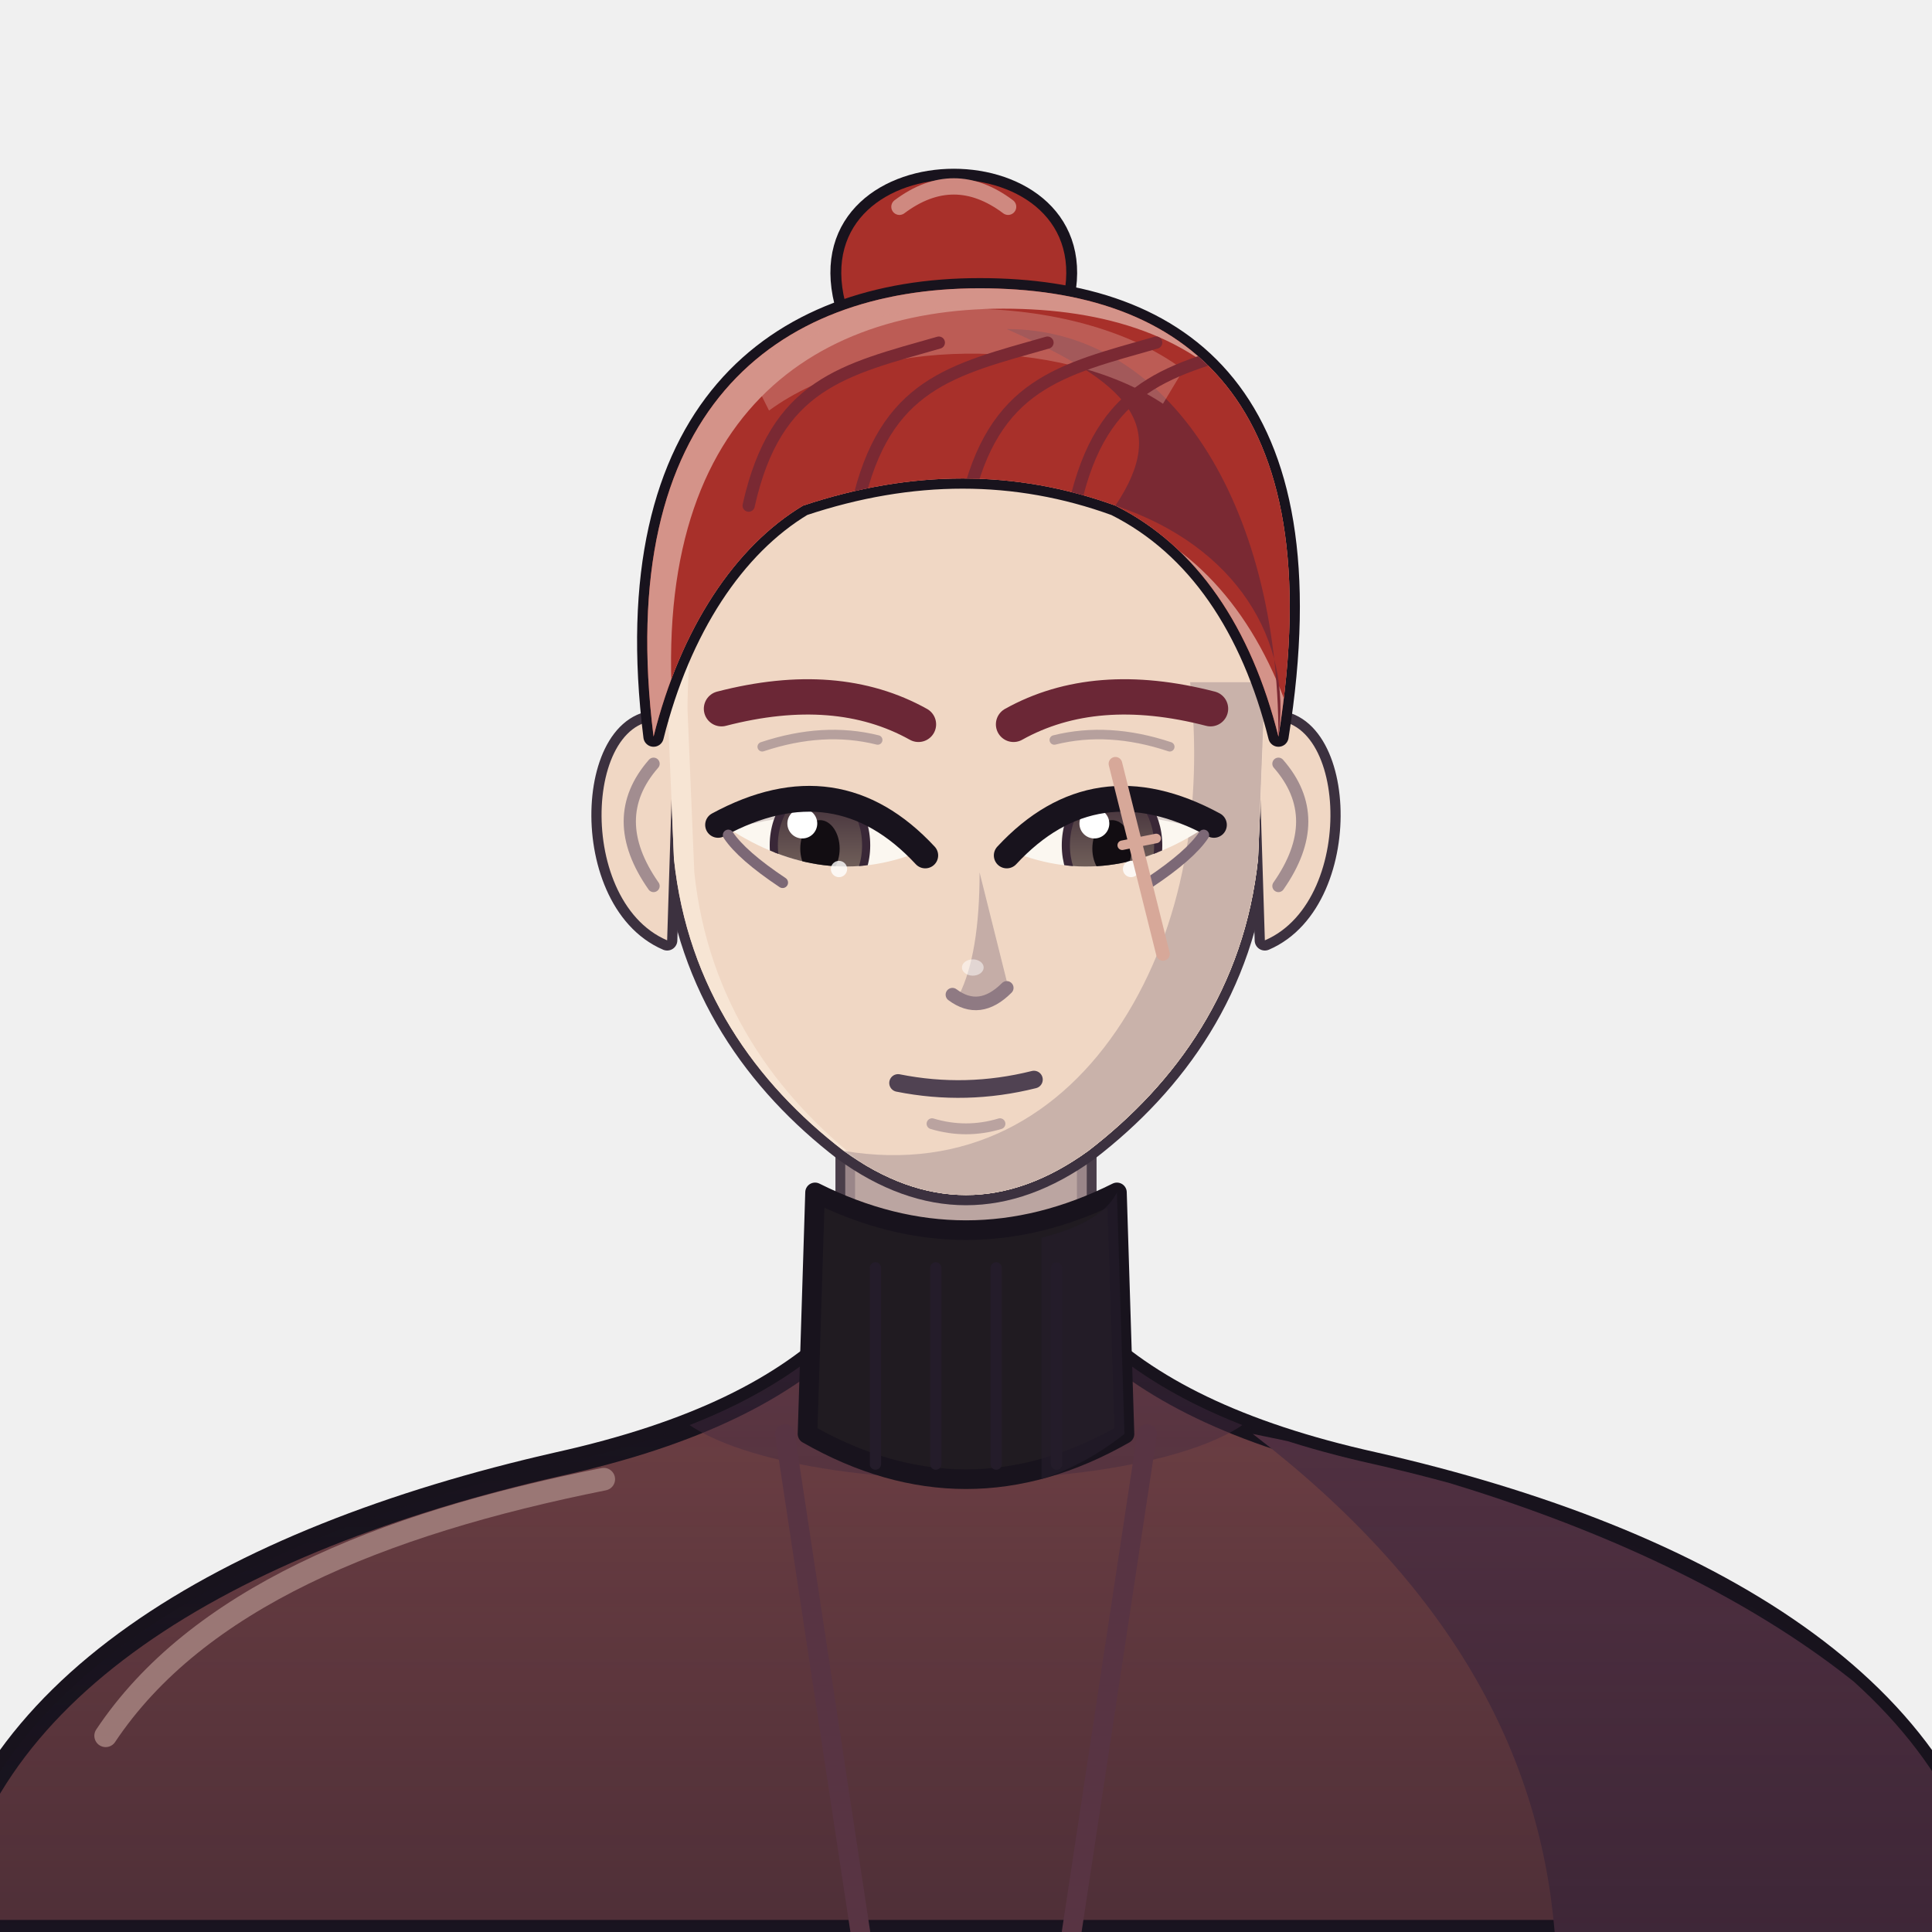
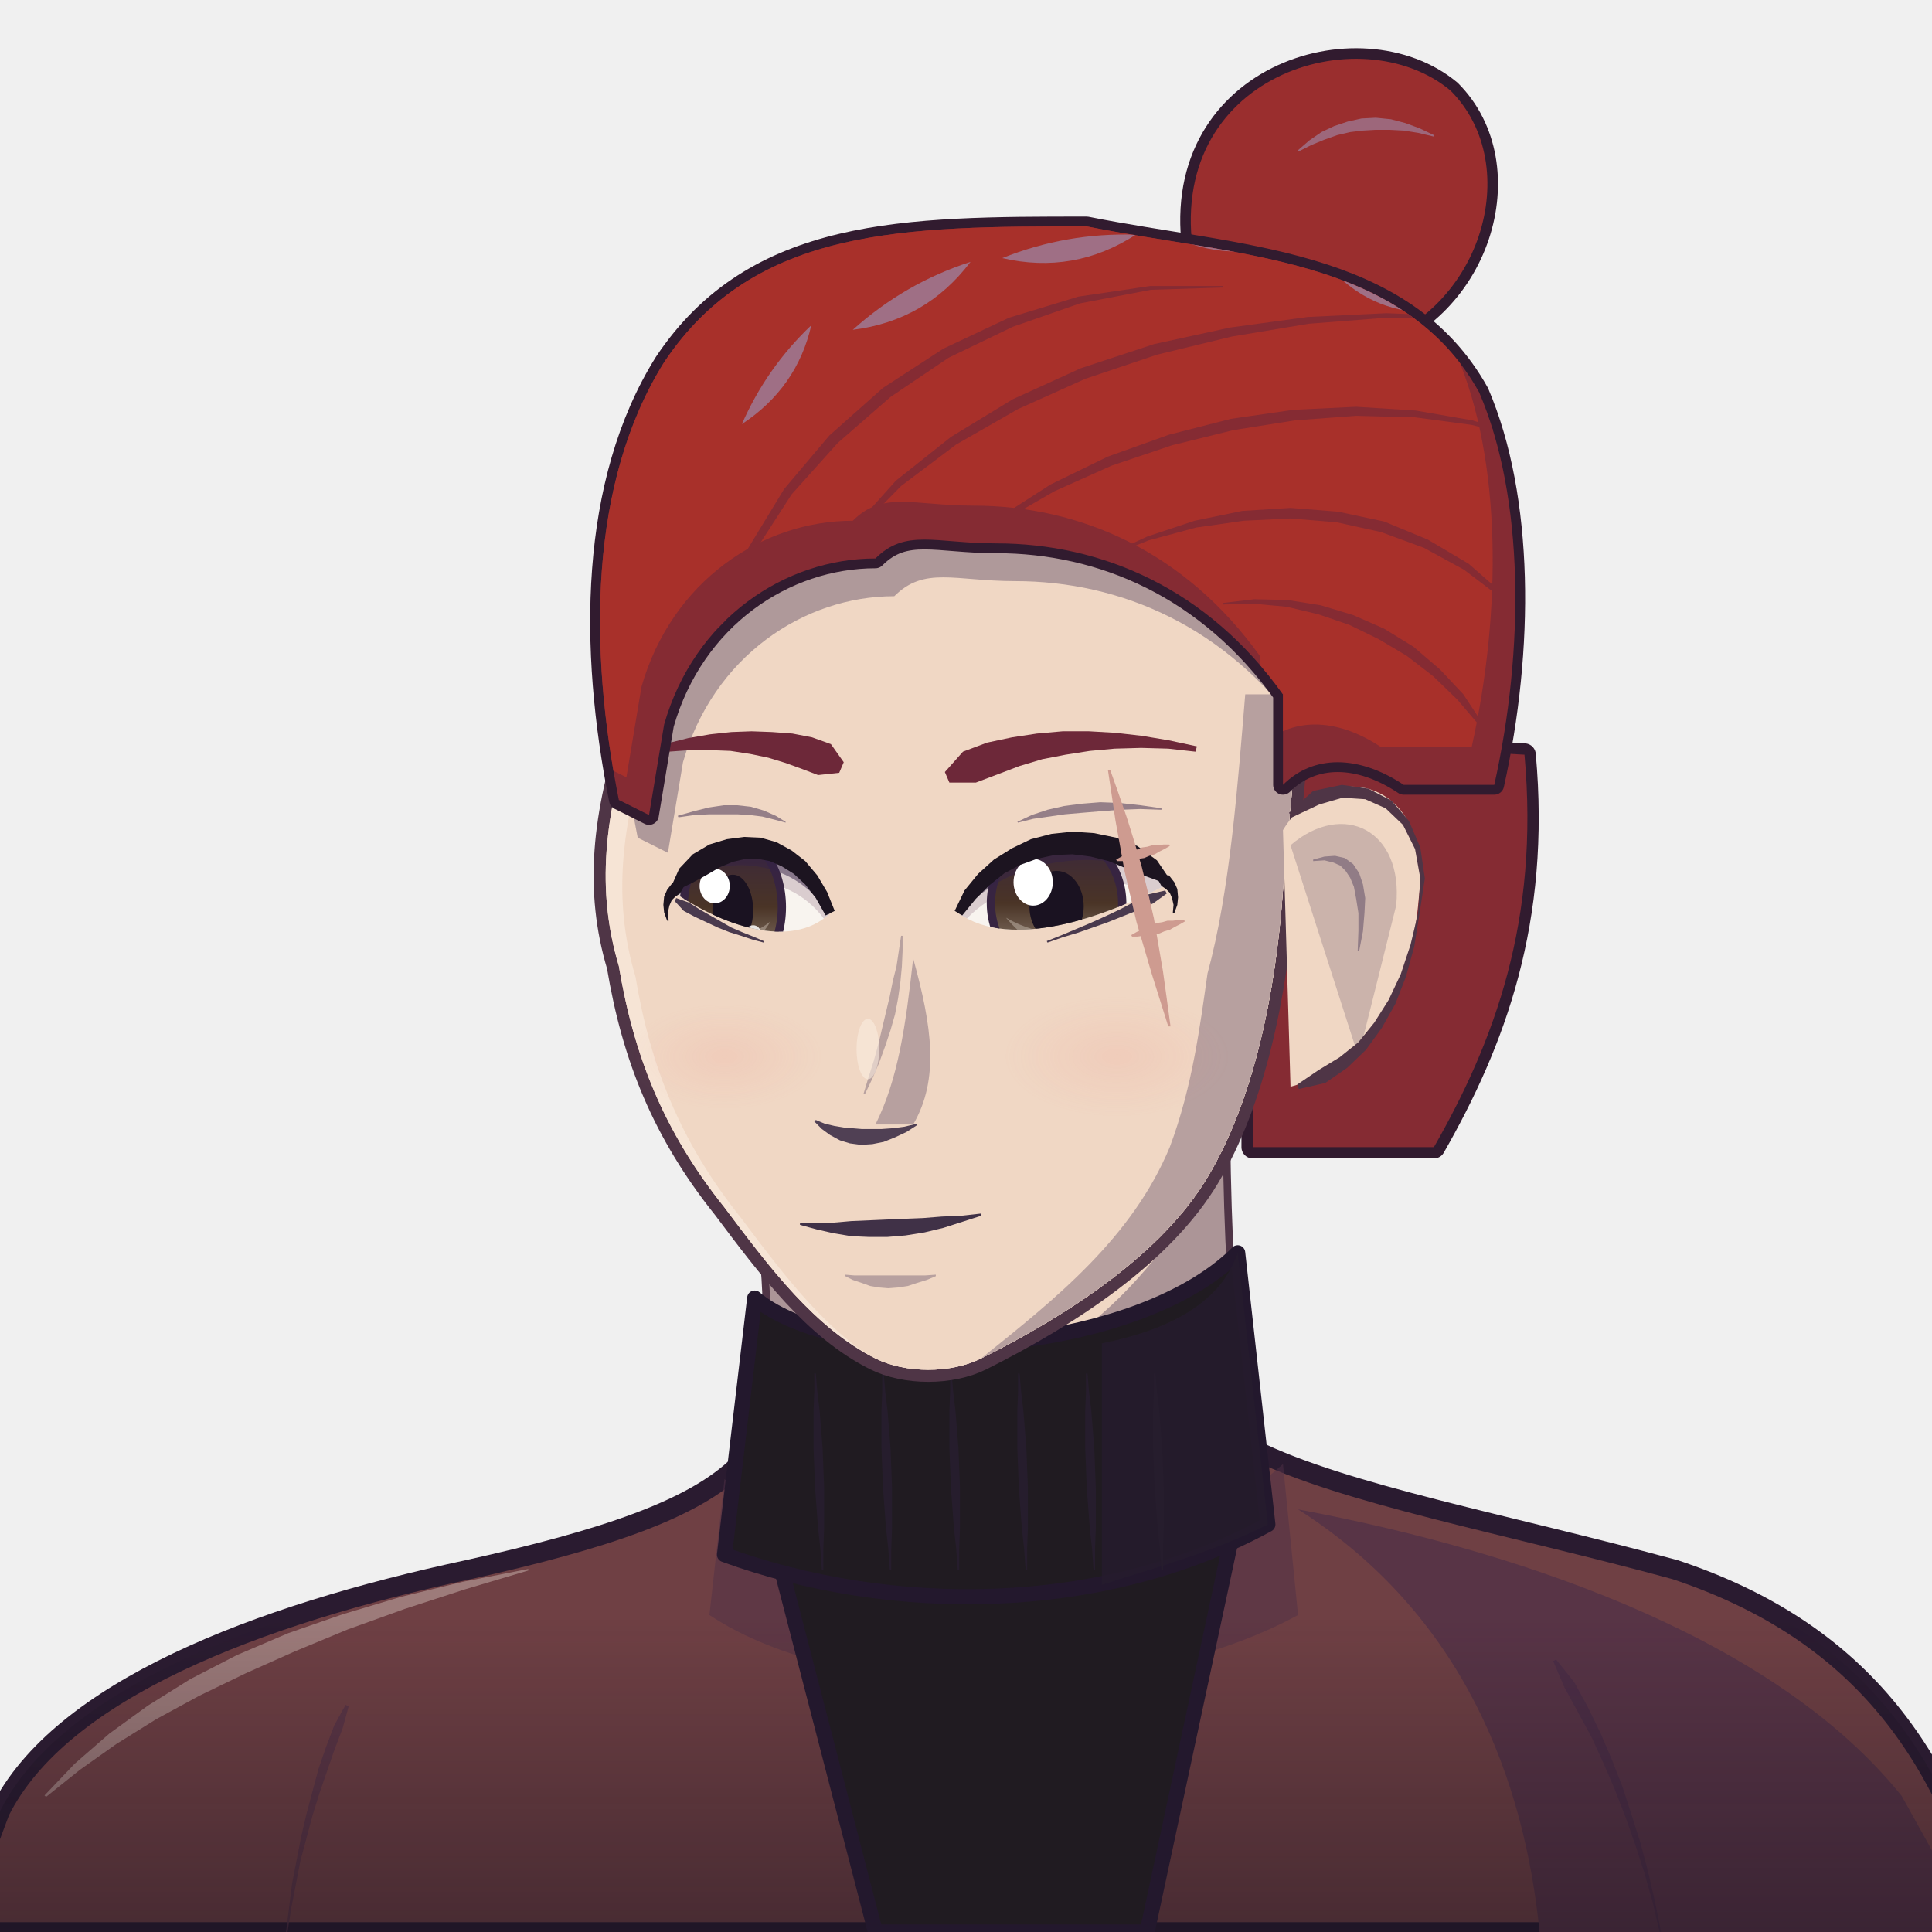
<svg xmlns="http://www.w3.org/2000/svg" width="384" height="384" viewBox="0 0 256 256">
  <defs>
+     <clipPath id="nk_gangchangseok">
+       <path d="M 100 156 C 104 174 102 192 96 208 L 168 208 C 164 192 162 172 162 146 Z" />
+     </clipPath>
    <clipPath id="cb">
-       <path d="M -8 256 C -4 224 30 204 74 194 C 92 190 104 184 112 176 L 144 176 C 152 184 164 190 182 194 C 226 204 260 224 264 256 Z" />
+       <path d="M -6 256 L 0 240 C 8 224 34 214 62 208 C 80 204 92 200 98 194 L 166 192 C 178 198 200 202 222 208 C 246 216 258 232 264 256 Z" />
    </clipPath>
-     <linearGradient id="bg_fade" x1="0" y1="0" x2="0" y2="1">
-       <stop offset="0" stop-color="#1a1424" stop-opacity="0" />
-       <stop offset="1" stop-color="#1a1424" stop-opacity="0.38" />
+     <linearGradient id="fade" x1="0" y1="0" x2="0" y2="1">
+       <stop offset="0" stop-color="#120e1a" stop-opacity="0" />
+       <stop offset="1" stop-color="#120e1a" stop-opacity="0.42" />
    </linearGradient>
-     <clipPath id="f_gangchangseok">
-       <path d="M 84 98 C 84 64 104 48 128 48 C 152 48 172 64 172 98 L 171 122 C 169 141 159 155 146 165 Q 128 178 110 165 C 97 155 87 141 85 122 Z" />
+     <clipPath id="fc_gangchangseok">
+       <path d="M 84 96 C 80 108 79 118 82 128 C 84 140 88 150 96 160 C 102 168 108 176 116 180 C 120 182 126 182 130 180 C 142 174 154 166 160 156 C 166 146 169 132 170 118 L 172 96 C 172 70 150 50 126 50 C 102 50 86 70 84 96 Z" />
    </clipPath>
-     <linearGradient id="ig_gangchangseok" x1="0" y1="0" x2="0" y2="1">
-       <stop offset="0" stop-color="#3b2835" />
-       <stop offset="1" stop-color="#89786a" />
+     <radialGradient id="bl_gangchangseok">
+       <stop offset="0" stop-color="#ee7d74" stop-opacity="0.12" />
+       <stop offset="1" stop-color="#ee7d74" stop-opacity="0" />
+     </radialGradient>
+     <clipPath id="e0_gangchangseok">
+       <path d="M 110 121 C 105.8 110.7 96.1 109.5 89 118 C 95.3 122.5 104.8 126 110 121 Z" />
+     </clipPath>
+     <linearGradient id="ig0_gangchangseok" x1="0" y1="0" x2="0" y2="1">
+       <stop offset="0" stop-color="#39263e" />
+       <stop offset="0.5" stop-color="#4a3426" />
+       <stop offset="1" stop-color="#a49689" />
    </linearGradient>
-     <clipPath id="e0_gangchangseok">
-       <path d="M 121 121 Q 109 109 93 117.5 Q 107 126.6 121 121 Z" />
+     <clipPath id="e1_gangchangseok">
+       <path d="M 127 121 C 132.6 110.7 145.5 108.5 155 117 C 146.6 121.5 134 126 127 121 Z" />
    </clipPath>
-     <clipPath id="e2_gangchangseok">
-       <path d="M 135 121 Q 147 109 163 117.5 Q 149 126.6 135 121 Z" />
-     </clipPath>
-     <clipPath id="h_gangchangseok">
-       <path d="M 82 104 C 76 56 100 38 130 38 C 160 38 182 54 174 104 C 170 88 162 76 150 70 Q 128 62 104 70 C 94 76 86 88 82 104 Z" />
+     <linearGradient id="ig1_gangchangseok" x1="0" y1="0" x2="0" y2="1">
+       <stop offset="0" stop-color="#39263e" />
+       <stop offset="0.5" stop-color="#4a3426" />
+       <stop offset="1" stop-color="#a49689" />
+     </linearGradient>
+     <clipPath id="h0_gangchangseok">
+       <path d="M 82 106 C 78 86 78 64 88 48 C 100 30 120 30 144 30 C 164 34 186 34 196 52 C 202 66 202 86 198 104 L 186 104 C 180 100 174 100 170 104 L 170 92 C 160 78 146 72 132 72 C 124 72 120 70 116 74 C 104 74 92 82 88 96 L 86 108 Z" />
    </clipPath>
  </defs>
-   <g transform="matrix(0.9 0 0 0.9 12.8 4)">
-     <g fill="#18131d" stroke="#18131d" stroke-width="3.2" stroke-linejoin="round">
-       <path d="M 110.2 40 C 104.2 16 148.2 16 142.2 40 Z" />
+   <g fill="#311b2f" stroke="#311b2f" stroke-width="2.8" stroke-linejoin="round">
+     <path d="M 158.2 34 C 154.2 10 180.2 2 192.2 12 C 202.2 22 196.2 42 180.2 46 Z" />
+   </g>
+   <path d="M 158.2 34 C 154.2 10 180.2 2 192.2 12 C 202.2 22 196.2 42 180.2 46 Z" fill="#9a2e2e" />
+   <path d="M 172 20.1 L 173.8 19.2 175.5 18.5 177.2 17.9 178.9 17.5 180.6 17.3 182.3 17.2 184.1 17.2 186 17.3 187.9 17.6 190 18.1 190 17.9 188.1 17 186.2 16.3 184.3 15.8 182.3 15.6 180.4 15.7 178.6 16.1 176.8 16.7 175.1 17.5 173.5 18.6 172 19.9 Z" fill="#9e768f" opacity="0.8" />
+   <g fill="#311b2f" stroke="#311b2f" stroke-width="3" stroke-linejoin="round">
+     <path d="M 166 98 L 202 100 C 204 122 198 138 190 152 L 166 152 Z" />
+   </g>
+   <path d="M 166 98 L 202 100 C 204 122 198 138 190 152 L 166 152 Z" fill="#852b33" />
+   <path d="M 100 156 C 104 174 102 192 96 208 L 168 208 C 164 192 162 172 162 146 Z" fill="#f0d7c4" stroke="#4f3546" stroke-width="2" stroke-linejoin="round" stroke-linecap="round" />
+   <g clip-path="url(#nk_gangchangseok)">
+     <path d="M 94 150 C 106 174 118 186 130 184 C 144 178 156 168 166 144 L 170 190 C 150 198 118 200 94 194 Z" fill="#ac9597" />
+   </g>
+   <path d="M 149.9 176 L 148.6 179.1 147.3 182.3 146.1 185.4 144.9 188.6 143.9 191.8 142.9 195 142.1 198.3 141.3 201.5 140.6 204.7 139.9 208 140.1 208 141.1 204.9 142.1 201.7 143.1 198.5 144.1 195.4 145.1 192.2 146.1 189 147.1 185.8 148.1 182.5 149.1 179.3 150.1 176 Z" fill="#917c86" opacity="0.8" />
+   <path d="M -6 256 L 0 240 C 8 224 34 214 62 208 C 80 204 92 200 98 194 L 166 192 C 178 198 200 202 222 208 C 246 216 258 232 264 256 Z" fill="#6f4044" stroke="#2a1b30" stroke-width="2.6" stroke-linejoin="round" stroke-linecap="round" />
+   <g clip-path="url(#cb)">
+     <path d="M 172 200 C 204 206 236 218 252 238 L 262 256 L 204 256 C 202 236 194 214 172 200 Z" fill="#583446" />
+     <path d="M 96 196 C 114 214 150 212 170 194 L 172 214 C 150 226 112 226 94 214 Z" fill="#503046" opacity="0.5" />
+   </g>
+   <path d="M 6.1 238.1 L 10.6 234.5 15.4 231.1 20.7 227.8 26.4 224.7 32.6 221.7 39.1 218.8 46.1 215.9 53.6 213.2 61.6 210.6 70 208.1 70 207.9 61.3 209.6 53.1 211.6 45.4 213.9 38.2 216.4 31.4 219.3 25.2 222.5 19.6 226 14.5 229.7 9.9 233.7 5.9 237.9 Z" fill="#9d7b7a" />
+   <path d="M 205.8 220.1 L 207.3 223.6 209.1 226.9 210.9 230.2 212.5 233.7 214 237.2 215.4 240.8 216.7 244.5 217.9 248.2 219 252.1 219.9 256 220.1 256 219.3 252 218.4 248.1 217.4 244.3 216.2 240.5 215 236.8 213.6 233.2 212.1 229.7 210.4 226.2 208.6 222.9 206.2 219.9 Z" fill="#4d2e46" />
+   <path d="M 45.8 225.9 L 44.3 228.6 43.2 231.5 42.2 234.4 41.4 237.4 40.6 240.4 39.9 243.4 39.3 246.5 38.7 249.6 38.3 252.8 37.9 256 38.1 256 38.6 252.8 39.2 249.7 39.8 246.6 40.6 243.6 41.4 240.6 42.3 237.7 43.3 234.8 44.3 231.9 45.4 229 46.2 226.1 Z" fill="#573346" opacity="0.8" />
+   <g clip-path="url(#cb)">
+     <rect x="0" y="214" width="256" height="42" fill="url(#fade)" />
+   </g>
+   <path d="M 102 202 L 116 256 L 152 256 L 164 200 Z" fill="#201b21" stroke="#23182d" stroke-width="2" stroke-linejoin="round" stroke-linecap="round" />
+   <path d="M 100 172 C 112 182 150 180 164 166 L 168 202 C 146 214 118 214 96 206 Z" fill="#201b21" stroke="#23182d" stroke-width="2" stroke-linejoin="round" stroke-linecap="round" />
+   <path d="M 146 178 C 156 176 162 172 164 166 L 168 202 C 160 206 152 208 146 210 Z" fill="#251c2d" opacity="0.8" />
+   <path d="M 107.9 182 L 107.9 184.4 107.8 186.9 107.8 189.4 107.8 191.9 107.9 194.5 108 197.1 108.2 199.8 108.4 202.5 108.7 205.2 108.9 208 109.1 208 109.1 205.2 109.2 202.5 109.2 199.8 109.2 197.1 109.1 194.5 109 191.9 108.8 189.4 108.6 186.9 108.3 184.4 108.1 182 Z" fill="#261d2d" />
+   <path d="M 116.9 182 L 116.9 184.4 116.8 186.9 116.8 189.4 116.8 191.9 116.9 194.5 117 197.1 117.2 199.8 117.4 202.5 117.7 205.2 117.9 208 118.1 208 118.1 205.2 118.2 202.5 118.2 199.8 118.2 197.1 118.1 194.5 118 191.9 117.8 189.4 117.6 186.9 117.3 184.4 117.1 182 Z" fill="#261d2d" />
+   <path d="M 125.9 182 L 125.9 184.4 125.8 186.9 125.8 189.4 125.8 191.9 125.9 194.5 126 197.1 126.2 199.8 126.4 202.5 126.7 205.2 126.9 208 127.1 208 127.1 205.2 127.2 202.5 127.2 199.8 127.2 197.1 127.1 194.5 127 191.9 126.8 189.4 126.6 186.9 126.3 184.4 126.1 182 Z" fill="#261d2d" />
+   <path d="M 134.9 182 L 134.9 184.4 134.8 186.9 134.8 189.4 134.8 191.9 134.9 194.5 135 197.1 135.2 199.8 135.4 202.5 135.7 205.2 135.9 208 136.1 208 136.1 205.2 136.2 202.5 136.2 199.8 136.2 197.1 136.1 194.5 136 191.9 135.8 189.4 135.6 186.9 135.3 184.4 135.1 182 Z" fill="#261d2d" />
+   <path d="M 143.9 182 L 143.9 184.4 143.8 186.9 143.8 189.4 143.8 191.9 143.9 194.5 144 197.1 144.2 199.8 144.4 202.5 144.7 205.2 144.9 208 145.1 208 145.1 205.2 145.2 202.5 145.2 199.8 145.2 197.1 145.1 194.5 145 191.9 144.8 189.4 144.6 186.9 144.3 184.4 144.1 182 Z" fill="#261d2d" />
+   <path d="M 152.9 182 L 152.9 184.4 152.8 186.9 152.8 189.4 152.8 191.9 152.9 194.5 153 197.1 153.2 199.8 153.4 202.5 153.7 205.2 153.9 208 154.1 208 154.1 205.2 154.2 202.5 154.2 199.8 154.2 197.1 154.1 194.5 154 191.9 153.8 189.4 153.6 186.9 153.3 184.4 153.1 182 Z" fill="#261d2d" />
+   <g fill="#4f3546" stroke="#4f3546" stroke-width="3.2" stroke-linejoin="round">
+     <path d="M 84 96 C 80 108 79 118 82 128 C 84 140 88 150 96 160 C 102 168 108 176 116 180 C 120 182 126 182 130 180 C 142 174 154 166 160 156 C 166 146 169 132 170 118 L 172 96 C 172 70 150 50 126 50 C 102 50 86 70 84 96 Z" />
+   </g>
+   <path d="M 84 96 C 80 108 79 118 82 128 C 84 140 88 150 96 160 C 102 168 108 176 116 180 C 120 182 126 182 130 180 C 142 174 154 166 160 156 C 166 146 169 132 170 118 L 172 96 C 172 70 150 50 126 50 C 102 50 86 70 84 96 Z" fill="#f0d7c4" />
+   <g clip-path="url(#fc_gangchangseok)">
+     <path d="M 84 96 C 80 108 79 118 82 128 C 84 140 88 150 96 160 C 102 168 108 176 116 180 C 120 182 126 182 130 180 C 142 174 154 166 160 156 C 166 146 169 132 170 118 L 172 96 C 172 70 150 50 126 50 C 102 50 86 70 84 96 Z" fill="#f6e4d5" />
+     <g transform="translate(2.2 1.4)">
+       <path d="M 84 96 C 80 108 79 118 82 128 C 84 140 88 150 96 160 C 102 168 108 176 116 180 C 120 182 126 182 130 180 C 142 174 154 166 160 156 C 166 146 169 132 170 118 L 172 96 C 172 70 150 50 126 50 C 102 50 86 70 84 96 Z" fill="#f0d7c4" />
    </g>
-     <g>
-       <path d="M 110.2 40 C 104.2 16 148.2 16 142.2 40 Z" fill="#a8302a" />
-     </g>
-     <path d="M 118.2 26 Q 126.2 20 134.2 26" fill="none" stroke="#cf8980" stroke-width="2.4" stroke-linejoin="round" stroke-linecap="round" />
-   </g>
-   <path d="M 112 130 L 112 184 Q 128 196 144 184 L 144 130 Z" fill="#f0d7c4" stroke="#4a3e4a" stroke-width="2.6" stroke-linejoin="round" stroke-linecap="round" />
-   <path d="M 112 140 Q 128 172 144 140 L 144 166 Q 128 186 112 166 Z" fill="#ae9898" opacity="0.8" />
-   <path d="M -8 256 C -4 224 30 204 74 194 C 92 190 104 184 112 176 L 144 176 C 152 184 164 190 182 194 C 226 204 260 224 264 256 Z" fill="#6f4044" stroke="#18131d" stroke-width="3.2" stroke-linejoin="round" stroke-linecap="round" />
-   <g clip-path="url(#cb)">
-     <path d="M 166 190 C 206 198 244 214 262 240 L 266 256 L 206 256 C 204 232 192 210 166 190 Z" fill="#543243" />
-     <ellipse cx="128" cy="184" rx="40" ry="12" fill="#482c43" opacity="0.45" />
-     <rect x="0" y="176" width="256" height="80" fill="url(#bg_fade)" />
-   </g>
-   <path d="M 14 230 C 26 212 50 202 80 196" fill="none" stroke="#9a7775" stroke-width="3" stroke-linejoin="round" stroke-linecap="round" />
-   <path d="M 108 158 L 107 190 Q 128 202 149 190 L 148 158 Q 128 168 108 158 Z" fill="#201b21" stroke="#18131d" stroke-width="2.6" stroke-linejoin="round" stroke-linecap="round" />
-   <path d="M 138 164 Q 146 162 148 158 L 149 190 Q 144 194 138 196 Z" fill="#241c2b" opacity="0.6" />
-   <path d="M 116 168 L 116 194" fill="none" stroke="#241c2a" stroke-width="1.5" stroke-linejoin="round" stroke-linecap="round" />
-   <path d="M 124 168 L 124 194" fill="none" stroke="#241c2a" stroke-width="1.5" stroke-linejoin="round" stroke-linecap="round" />
-   <path d="M 132 168 L 132 194" fill="none" stroke="#241c2a" stroke-width="1.5" stroke-linejoin="round" stroke-linecap="round" />
-   <path d="M 140 168 L 140 194" fill="none" stroke="#241c2a" stroke-width="1.5" stroke-linejoin="round" stroke-linecap="round" />
-   <path d="M 104 190 L 114 256" fill="none" stroke="#583443" stroke-width="2.6" stroke-linejoin="round" stroke-linecap="round" />
-   <path d="M 152 190 L 142 256" fill="none" stroke="#583443" stroke-width="2.6" stroke-linejoin="round" stroke-linecap="round" />
-   <g transform="matrix(0.9 0 0 0.9 12.8 4)">
-     <g fill="#3c313f" stroke="#3c313f" stroke-width="3" stroke-linejoin="round">
-       <path d="M 85 102 C 72 98 70 128 84 134 Z" />
-       <path d="M 171 102 C 184 98 186 128 172 134 Z" />
-       <path d="M 84 98 C 84 64 104 48 128 48 C 152 48 172 64 172 98 L 171 122 C 169 141 159 155 146 165 Q 128 178 110 165 C 97 155 87 141 85 122 Z" />
-     </g>
-     <g>
-       <path d="M 85 102 C 72 98 70 128 84 134 Z" fill="#f0d7c4" />
-       <path d="M 171 102 C 184 98 186 128 172 134 Z" fill="#f0d7c4" />
-       <path d="M 84 98 C 84 64 104 48 128 48 C 152 48 172 64 172 98 L 171 122 C 169 141 159 155 146 165 Q 128 178 110 165 C 97 155 87 141 85 122 Z" fill="#f0d7c4" />
-     </g>
-     <g clip-path="url(#f_gangchangseok)">
-       <path d="M 84 98 C 84 64 104 48 128 48 C 152 48 172 64 172 98 L 171 122 C 169 141 159 155 146 165 Q 128 178 110 165 C 97 155 87 141 85 122 Z" fill="#f7e5d4" />
-       <g transform="translate(3 2)">
-         <path d="M 84 98 C 84 64 104 48 128 48 C 152 48 172 64 172 98 L 171 122 C 169 141 159 155 146 165 Q 128 178 110 165 C 97 155 87 141 85 122 Z" fill="#f0d7c4" />
-       </g>
-       <path d="M 172 96 L 171 122 C 169 141 159 155 146 165 Q 128 178 110 165 C 128 168 142 160 151 146 C 160 132 163 114 161 96 Z" fill="#a28d90" opacity="0.5" />
-     </g>
-     <path d="M 82 108 Q 75 116 82 126" fill="none" stroke="#a28d90" stroke-width="1.8" stroke-linejoin="round" stroke-linecap="round" />
-     <path d="M 174 108 Q 181 116 174 126" fill="none" stroke="#a28d90" stroke-width="1.8" stroke-linejoin="round" stroke-linecap="round" />
-     <path d="M 121 121 Q 109 109 93 117.5 Q 107 126.6 121 121 Z" fill="#fbf7f0" />
-     <g clip-path="url(#e0_gangchangseok)">
-       <path d="M 121 109 L 93 109 L 93 117.8 Q 107 113.4 121 117.8 Z" fill="#a28d90" opacity="0.35" />
-       <ellipse cx="106.5" cy="120" rx="6.8" ry="8.8" fill="url(#ig_gangchangseok)" stroke="#392737" stroke-width="1.2" />
-       <ellipse cx="106.5" cy="120.5" rx="2.9" ry="4.2" fill="#120d12" />
-     </g>
-     <circle cx="103.9" cy="116.8" r="2.2" fill="#ffffff" />
-     <circle cx="109.3" cy="123.5" r="1.2" fill="#ffffff" opacity="0.8" />
-     <path d="M 122 121.5 Q 109 107.5 91.5 117" fill="none" stroke="#18131d" stroke-width="3.8" stroke-linejoin="round" stroke-linecap="round" />
-     <path d="M 101 125.5 Q 95 121.5 93 118.5" fill="none" stroke="#7c6876" stroke-width="1.6" stroke-linejoin="round" stroke-linecap="round" />
-     <path d="M 115 104.5 Q 107 102.5 98 105.5" fill="none" stroke="#b6a09d" stroke-width="1.4" stroke-linejoin="round" stroke-linecap="round" />
-     <path d="M 121 102.2 Q 109 95.5 92 99.9" fill="none" stroke="#6b2736" stroke-width="5.2" stroke-linejoin="round" stroke-linecap="round" />
-     <path d="M 135 121 Q 147 109 163 117.5 Q 149 126.6 135 121 Z" fill="#fbf7f0" />
-     <g clip-path="url(#e2_gangchangseok)">
-       <path d="M 135 109 L 163 109 L 163 117.8 Q 149 113.4 135 117.8 Z" fill="#a28d90" opacity="0.35" />
-       <ellipse cx="149.5" cy="120" rx="6.8" ry="8.8" fill="url(#ig_gangchangseok)" stroke="#392737" stroke-width="1.2" />
-       <ellipse cx="149.5" cy="120.5" rx="2.9" ry="4.2" fill="#120d12" />
-     </g>
-     <circle cx="146.9" cy="116.8" r="2.2" fill="#ffffff" />
-     <circle cx="152.3" cy="123.5" r="1.2" fill="#ffffff" opacity="0.8" />
-     <path d="M 134 121.5 Q 147 107.5 164.5 117" fill="none" stroke="#18131d" stroke-width="3.8" stroke-linejoin="round" stroke-linecap="round" />
-     <path d="M 155 125.5 Q 161 121.5 163 118.5" fill="none" stroke="#7c6876" stroke-width="1.6" stroke-linejoin="round" stroke-linecap="round" />
-     <path d="M 141 104.5 Q 149 102.5 158 105.5" fill="none" stroke="#b6a09d" stroke-width="1.4" stroke-linejoin="round" stroke-linecap="round" />
-     <path d="M 135 102.2 Q 147 95.5 164 99.9" fill="none" stroke="#6b2736" stroke-width="5.2" stroke-linejoin="round" stroke-linecap="round" />
-     <path d="M 130 124 L 134 140 Q 131 144 127 142 Q 130 136 130 124 Z" fill="#99848a" opacity="0.5" />
-     <path d="M 126 142 Q 130 145 134 141" fill="none" stroke="#8f7a83" stroke-width="2" stroke-linejoin="round" stroke-linecap="round" />
-     <ellipse cx="129" cy="138" rx="1.6" ry="1.2" fill="#ffffff" opacity="0.5" />
-     <path d="M 118 155 Q 128 157 138 154.5" fill="none" stroke="#504252" stroke-width="2.6" stroke-linejoin="round" stroke-linecap="round" />
-     <path d="M 123 161 Q 128 162.5 133 161" fill="none" stroke="#baa3a0" stroke-width="1.6" stroke-linejoin="round" stroke-linecap="round" />
-     <path d="M 150 108 L 157 136" fill="none" stroke="#d7a899" stroke-width="2" stroke-linejoin="round" stroke-linecap="round" />
-     <path d="M 151 120 L 156 119" fill="none" stroke="#d7a899" stroke-width="1.4" stroke-linejoin="round" stroke-linecap="round" />
-     <g fill="#18131d" stroke="#18131d" stroke-width="3" stroke-linejoin="round">
-       <path d="M 82 104 C 76 56 100 38 130 38 C 160 38 182 54 174 104 C 170 88 162 76 150 70 Q 128 62 104 70 C 94 76 86 88 82 104 Z" />
-     </g>
-     <g>
-       <path d="M 82 104 C 76 56 100 38 130 38 C 160 38 182 54 174 104 C 170 88 162 76 150 70 Q 128 62 104 70 C 94 76 86 88 82 104 Z" fill="#a8302a" />
-     </g>
-     <g clip-path="url(#h_gangchangseok)">
-       <path d="M 82 104 C 76 56 100 38 130 38 C 160 38 182 54 174 104 C 170 88 162 76 150 70 Q 128 62 104 70 C 94 76 86 88 82 104 Z" fill="#d49389" />
-       <g transform="translate(3.5 3)">
-         <path d="M 82 104 C 76 56 100 38 130 38 C 160 38 182 54 174 104 C 170 88 162 76 150 70 Q 128 62 104 70 C 94 76 86 88 82 104 Z" fill="#a8302a" />
-       </g>
-       <path d="M 150 70 C 168 76 176 90 174 104 C 174 70 158 44 134 44 C 152 52 158 58 150 70 Z" fill="#7a2933" />
-       <path d="M 96 50 C 112 38 144 38 160 50 L 157 55 C 142 45 114 45 99 56 Z" fill="#d49389" opacity="0.45" />
-       <path d="M 96 70 C 100 52 110 50 124 46" fill="none" stroke="#7a2933" stroke-width="1.8" stroke-linejoin="round" stroke-linecap="round" />
-       <path d="M 112 70 C 116 52 126 50 140 46" fill="none" stroke="#7a2933" stroke-width="1.8" stroke-linejoin="round" stroke-linecap="round" />
-       <path d="M 128 70 C 132 52 142 50 156 46" fill="none" stroke="#7a2933" stroke-width="1.8" stroke-linejoin="round" stroke-linecap="round" />
-       <path d="M 144 70 C 148 52 158 50 172 46" fill="none" stroke="#7a2933" stroke-width="1.8" stroke-linejoin="round" stroke-linecap="round" />
+     <path d="M 173 92 L 170 118 C 169 132 166 146 160 156 C 154 166 142 174 130 180 C 140 172 150 164 155 152 C 158 144 159 136 160 129 C 163 118 164 104 165 92 Z" fill="#b7a09f" />
+     <g transform="translate(2.5 5)">
+       <path d="M 82 106 C 78 86 78 64 88 48 C 100 30 120 30 144 30 C 164 34 186 34 196 52 C 202 66 202 86 198 104 L 186 104 C 180 100 174 100 170 104 L 170 92 C 160 78 146 72 132 72 C 124 72 120 70 116 74 C 104 74 92 82 88 96 L 86 108 Z" fill="#af999a" />
    </g>
  </g>
+   <ellipse cx="96" cy="140" rx="13" ry="7" fill="url(#bl_gangchangseok)" />
+   <ellipse cx="148" cy="140" rx="15" ry="8" fill="url(#bl_gangchangseok)" />
+   <path d="M 110 121 C 105.8 110.7 96.1 109.5 89 118 C 95.3 122.5 104.8 126 110 121 Z" fill="#f8f4ef" />
+   <g clip-path="url(#e0_gangchangseok)">
+     <path d="M 110 120 C 105.8 110.7 96.1 109.5 89 117 L 89 121 C 96.1 114.5 105.8 115.7 110 123 Z" fill="#c1adb5" opacity="0.55" />
+     <ellipse cx="97.1" cy="120.2" rx="6.5" ry="9.4" fill="url(#ig0_gangchangseok)" stroke="#372441" stroke-width="1.1" />
+     <path d="M 92 122.1 Q 97.1 130.1 102.1 122.1 Q 97.1 126 92 122.1 Z" fill="#baada1" opacity="0.55" />
+     <ellipse cx="97.1" cy="120.6" rx="2.7" ry="4.7" fill="#1a1221" />
+     <path d="M 110 112 L 89 109 L 89 117.5 C 96.1 112.7 105.8 113.9 110 121.5 Z" fill="#342245" opacity="0.5" />
+     <ellipse cx="94.7" cy="117.4" rx="2" ry="2.3" fill="#ffffff" />
+     <circle cx="99.8" cy="123.6" r="1" fill="#ffffff" opacity="0.85" />
+   </g>
+   <path d="M 110.6 120.7 L 109.6 118.2 108.3 116 106.7 114.1 104.9 112.7 102.9 111.6 100.8 111 98.6 110.9 96.3 111.2 94 111.9 91.8 113.2 90 115.1 88.8 117.8 89.2 118.2 91.7 117 93.7 115.9 95.4 114.9 97.1 114.2 98.8 113.8 100.4 113.8 102 114.1 103.6 114.8 105.2 115.8 106.7 117.2 108.1 119 109.4 121.3 Z" fill="#1c1420" />
+   <path d="M 90.4 116.9 L 89.1 117 88.4 117.9 88 118.8 87.9 119.9 88 120.9 88.4 122 88.6 122 88.5 120.9 88.7 120 89 119.3 89.5 118.8 90.1 118.4 90.6 117.5 Z" fill="#1c1420" />
+   <path d="M 89.4 119.4 L 90.6 120.7 92.1 121.5 93.6 122.2 95.1 122.9 96.6 123.5 98.2 124 99.7 124.5 101.2 124.9 101.2 124.7 99.8 124.1 98.3 123.5 96.9 122.9 95.5 122.1 94.1 121.3 92.7 120.5 91.3 119.6 89.6 119 Z" fill="#4a3a4e" />
+   <path d="M 104.1 108.9 L 102.8 108.1 101.2 107.4 99.5 106.9 97.7 106.7 95.9 106.7 93.9 107 91.9 107.5 89.8 108.1 89.9 108.3 92 108 94 107.9 95.9 107.9 97.7 107.9 99.4 108 101 108.2 102.6 108.6 104.1 109 Z" fill="#957f88" />
+   <path d="M 127 121 C 132.6 110.7 145.5 108.5 155 117 C 146.6 121.5 134 126 127 121 Z" fill="#f8f4ef" />
+   <g clip-path="url(#e1_gangchangseok)">
+     <path d="M 127 120 C 132.6 110.7 145.5 108.5 155 116 L 155 120 C 145.5 113.5 132.6 115.7 127 123 Z" fill="#c1adb5" opacity="0.55" />
+     <ellipse cx="140" cy="119.7" rx="8.7" ry="9.4" fill="url(#ig1_gangchangseok)" stroke="#372441" stroke-width="1.1" />
+     <path d="M 133.3 121.6 Q 140 129.6 146.8 121.6 Q 140 125.5 133.3 121.6 Z" fill="#baada1" opacity="0.55" />
+     <ellipse cx="140" cy="120.1" rx="3.6" ry="4.7" fill="#1a1221" />
+     <path d="M 127 112 L 155 108 L 155 116.5 C 145.5 111.7 132.6 113.9 127 121.5 Z" fill="#342245" opacity="0.5" />
+     <ellipse cx="136.9" cy="116.9" rx="2.6" ry="3.1" fill="#ffffff" />
+     <circle cx="143.7" cy="123.1" r="1.2" fill="#ffffff" opacity="0.85" />
+   </g>
+   <path d="M 127.5 121.3 L 129.3 119.1 131.1 117.3 133.1 115.7 135.2 114.6 137.4 113.8 139.7 113.3 142.1 113.2 144.5 113.5 146.9 114.1 149.3 115.1 151.8 116.1 154.8 117.2 155.2 116.8 153.3 114 150.7 112.1 147.9 111 145 110.4 142.1 110.2 139.3 110.5 136.6 111.2 134.1 112.4 131.7 113.9 129.6 115.8 127.8 118 126.5 120.7 Z" fill="#1c1420" />
+   <path d="M 153.4 116.5 L 153.9 117.4 154.5 117.8 155 118.3 155.3 119 155.5 119.9 155.4 121 155.6 121 156 119.9 156.1 118.9 156 117.8 155.6 116.9 154.9 116 153.6 115.9 Z" fill="#1c1420" />
+   <path d="M 154.4 118 L 152.2 118.5 150.3 119.5 148.4 120.5 146.5 121.4 144.5 122.3 142.6 123.1 140.7 123.9 138.7 124.7 138.8 124.9 140.8 124.2 142.8 123.6 144.8 122.9 146.8 122.2 148.8 121.4 150.8 120.6 152.8 119.7 154.6 118.4 Z" fill="#4a3a4e" />
+   <path d="M 134.9 109 L 136.9 108.5 139 108.2 141.1 107.9 143.4 107.7 145.8 107.5 148.4 107.3 151.1 107.2 153.9 107.3 153.9 107.1 151.1 106.7 148.4 106.4 145.8 106.3 143.3 106.5 141 106.8 138.8 107.3 136.7 108 134.8 108.9 Z" fill="#957f88" />
+   <path d="M 121 127 C 123.5 136 124.5 143 121 149 L 116 149 C 119 143 120 136 121 127 Z" fill="#b7a09f" />
+   <path d="M 119.4 124 L 119.1 126 118.8 128 118.3 130 117.9 132 117.4 134.1 116.9 136.2 116.4 138.3 115.8 140.5 115.1 142.7 114.4 145 114.6 145 115.6 142.9 116.5 140.8 117.3 138.6 118 136.5 118.6 134.4 119 132.3 119.3 130.2 119.5 128.1 119.6 126 119.6 124 Z" fill="#a08a90" opacity="0.7" />
+   <path d="M 107.9 148.6 L 108.9 149.6 110 150.4 111.3 151.1 112.6 151.5 114.1 151.7 115.6 151.6 117.1 151.3 118.6 150.7 120.1 150 121.5 149.1 121.5 148.9 119.8 149.3 118.2 149.5 116.8 149.6 115.4 149.6 114.2 149.6 113 149.5 111.8 149.4 110.6 149.2 109.3 148.9 108.1 148.4 Z" fill="#504054" />
+   <ellipse cx="115" cy="139" rx="1.5" ry="4" fill="#faede0" opacity="0.6" />
+   <path d="M 106 162.3 L 108.2 162.9 110.4 163.4 112.8 163.8 115.1 163.9 117.6 163.9 120 163.7 122.5 163.3 125 162.7 127.5 161.9 130 161.1 130 160.8 127.3 161.1 124.8 161.2 122.3 161.4 119.8 161.5 117.4 161.6 115.1 161.7 112.8 161.8 110.5 162 108.3 162 106 162 Z" fill="#403147" />
+   <path d="M 112 169.1 L 113 169.6 114.2 170 115.3 170.4 116.5 170.6 117.7 170.7 119 170.6 120.3 170.4 121.5 170 122.8 169.6 124 169.1 124 168.9 122.6 169 121.4 169 120.1 169 118.9 169 117.8 169 116.6 169 115.5 169 114.3 169 113.2 169 112 168.9 Z" fill="#b7a09f" />
+   <path d="M 146.8 102 L 147.3 105.3 147.8 108.7 148.4 112 149 115.4 149.8 118.8 150.6 122.2 151.6 125.6 152.6 129 153.7 132.5 154.8 136 155.1 136 154.6 132.3 154.1 128.7 153.5 125.2 152.9 121.7 152.1 118.2 151.3 114.9 150.3 111.5 149.3 108.3 148.2 105.1 147.1 102 Z" fill="#ce9b90" />
+   <path d="M 148 114.1 L 148.7 114.1 149.5 114 150.2 114 150.9 113.8 151.6 113.7 152.3 113.4 153 113.2 153.7 112.8 154.3 112.5 155 112.1 154.9 111.9 154.2 111.9 153.4 112 152.7 112 152 112.2 151.3 112.3 150.6 112.6 149.9 112.8 149.2 113.2 148.6 113.5 147.9 113.9 Z" fill="#ce9b90" />
+   <path d="M 150 124.1 L 150.7 124.1 151.5 124 152.2 124 152.9 123.8 153.6 123.7 154.3 123.4 155 123.2 155.7 122.8 156.3 122.5 157 122.1 156.9 121.9 156.2 121.9 155.4 122 154.7 122 154 122.2 153.3 122.3 152.6 122.6 151.9 122.8 151.2 123.2 150.6 123.5 149.9 123.9 Z" fill="#ce9b90" />
+   <path d="M 111.8 101 L 110.1 98.6 107.6 97.7 105 97.2 102.3 97 99.6 96.9 96.9 97 94.1 97.3 91.2 97.8 88.4 98.5 85.4 99.3 85.6 99.9 88.6 99.6 91.4 99.4 94.2 99.4 96.8 99.5 99.4 99.9 101.8 100.4 104.1 101.1 106.3 101.9 108.4 102.7 111.2 102.4 Z" fill="#6d2839" />
+   <path d="M 125.8 103.7 L 129.3 103.7 132.2 102.6 135.1 101.5 138.1 100.6 141.2 100 144.4 99.5 147.7 99.2 151.2 99.1 154.8 99.2 158.4 99.6 158.6 98.9 154.9 98.1 151.3 97.5 147.8 97.1 144.3 96.9 140.8 96.9 137.4 97.2 134.1 97.7 130.8 98.4 127.6 99.6 125.2 102.3 Z" fill="#6d2839" />
+   <path d="M 170 110 C 176 100 190 103 188 119 C 187 131 182 141 171 144 Z" fill="#f0d7c4" />
+   <path d="M 171 112 C 178 106 186 110 185 120 L 180 140 Z" fill="#bba4a1" opacity="0.7" />
+   <path d="M 171.2 108.3 L 174.8 106.6 177.9 105.7 180.9 105.9 183.6 107.1 185.9 109.3 187.5 112.5 188.2 116.4 187.9 121 188.1 121 188.8 116.4 188.2 112.3 186.7 108.8 184.4 106.1 181.3 104.5 177.8 104 174 104.8 170.8 107.7 Z" fill="#4f3546" />
+   <path d="M 187.9 121 L 186.9 125.2 185.6 129.1 184 132.5 182.1 135.5 180 138.1 177.5 140.1 174.7 141.8 171.9 143.7 172.1 144.3 175.6 143.5 178.5 141.5 181 139.1 183.1 136.2 184.9 133 186.3 129.4 187.4 125.4 188.1 121 Z" fill="#4f3546" />
+   <path d="M 174 114.1 L 175.5 114 176.7 114.3 177.6 114.7 178.3 115.4 178.9 116.3 179.4 117.5 179.7 119.1 180 121 180 123.3 179.9 126 180.1 126 180.6 123.4 180.8 121 180.9 119 180.6 117.2 180.1 115.7 179.3 114.5 178.2 113.7 176.9 113.4 175.5 113.5 174 113.9 Z" fill="#917c86" />
+   <g fill="#311b2f" stroke="#311b2f" stroke-width="2.6" stroke-linejoin="round">
+     <path d="M 82 106 C 78 86 78 64 88 48 C 100 30 120 30 144 30 C 164 34 186 34 196 52 C 202 66 202 86 198 104 L 186 104 C 180 100 174 100 170 104 L 170 92 C 160 78 146 72 132 72 C 124 72 120 70 116 74 C 104 74 92 82 88 96 L 86 108 Z" />
+   </g>
+   <g clip-path="url(#h0_gangchangseok)">
+     <path d="M 82 106 C 78 86 78 64 88 48 C 100 30 120 30 144 30 C 164 34 186 34 196 52 C 202 66 202 86 198 104 L 186 104 C 180 100 174 100 170 104 L 170 92 C 160 78 146 72 132 72 C 124 72 120 70 116 74 C 104 74 92 82 88 96 L 86 108 Z" fill="#852b33" />
+     <g transform="translate(-3 -5)">
+       <path d="M 82 106 C 78 86 78 64 88 48 C 100 30 120 30 144 30 C 164 34 186 34 196 52 C 202 66 202 86 198 104 L 186 104 C 180 100 174 100 170 104 L 170 92 C 160 78 146 72 132 72 C 124 72 120 70 116 74 C 104 74 92 82 88 96 L 86 108 Z" fill="#a8302a" />
+     </g>
+     <path d="M 98.3 56.2 Q 105.6 51.4 107.5 43.1 Q 101.6 48.7 98.3 56.2 Z" fill="#9e768f" opacity="0.9" />
+     <path d="M 113 43.7 Q 122.7 42.5 128.6 34.7 Q 119.9 37.5 113 43.7 Z" fill="#9e768f" opacity="0.9" />
+     <path d="M 132.8 34.2 Q 142.3 36.4 150.5 31.1 Q 141.3 30.8 132.8 34.2 Z" fill="#9e768f" opacity="0.9" />
+     <path d="M 154.1 30.7 Q 161.7 34.9 170.1 32.4 Q 162.3 29.9 154.1 30.7 Z" fill="#9e768f" opacity="0.9" />
+     <path d="M 176.9 36.2 Q 182.3 41.6 189.9 41.4 Q 184 37.4 176.9 36.2 Z" fill="#9e768f" opacity="0.9" />
+     <path d="M 94.1 90 L 96.3 81.3 100 73.1 104.9 65.5 111 58.7 118 52.6 125.7 47.4 134.2 43.3 143.1 40.2 152.5 38.4 162 38.1 162 37.9 152.4 37.9 142.9 39.3 133.7 42.1 125 46.2 117 51.4 109.9 57.7 103.9 64.8 99.1 72.7 95.7 81.1 93.9 90 Z" fill="#852b33" />
+     <path d="M 108.1 78 L 113.1 70.8 119.4 64.4 126.7 58.9 134.9 54.2 143.8 50.2 153.3 47 163.2 44.6 173.4 42.9 183.7 42.1 194 42.1 194 41.9 183.7 41.5 173.3 42 163 43.4 152.9 45.6 143.2 48.8 134.2 52.9 126 57.9 118.7 63.7 112.7 70.4 107.9 78 Z" fill="#852b33" />
+     <path d="M 126 74.1 L 132.6 69.2 139.7 65.1 147.3 61.7 155.3 59 163.4 57 171.6 55.7 179.7 55.1 187.5 55.3 195 56.3 202 58.1 202 57.9 195.1 55.7 187.6 54.4 179.7 53.9 171.4 54.3 163.1 55.5 154.9 57.6 146.8 60.5 139.2 64.2 132.2 68.7 126 73.9 Z" fill="#852b33" />
+     <path d="M 146 74.1 L 152.2 71.6 158.5 69.9 164.8 69 171 68.7 177.1 69.2 183 70.5 188.7 72.6 194 75.5 199 79.3 203.5 84 203.7 84 199.4 78.9 194.6 74.7 189.2 71.5 183.4 69.1 177.3 67.8 171 67.3 164.6 67.7 158.3 69 152 71.1 146 73.9 Z" fill="#852b33" />
+     <path d="M 162 80.1 L 166.2 80 170.5 80.4 174.7 81.4 178.8 82.8 182.7 84.7 186.4 86.9 189.9 89.6 193.1 92.7 196 96.1 198.3 100 198.5 100 196.4 95.8 193.9 92 190.8 88.7 187.3 85.7 183.4 83.3 179.3 81.5 175 80.2 170.6 79.5 166.2 79.4 162 79.9 Z" fill="#852b33" />
+   </g>
</svg>
